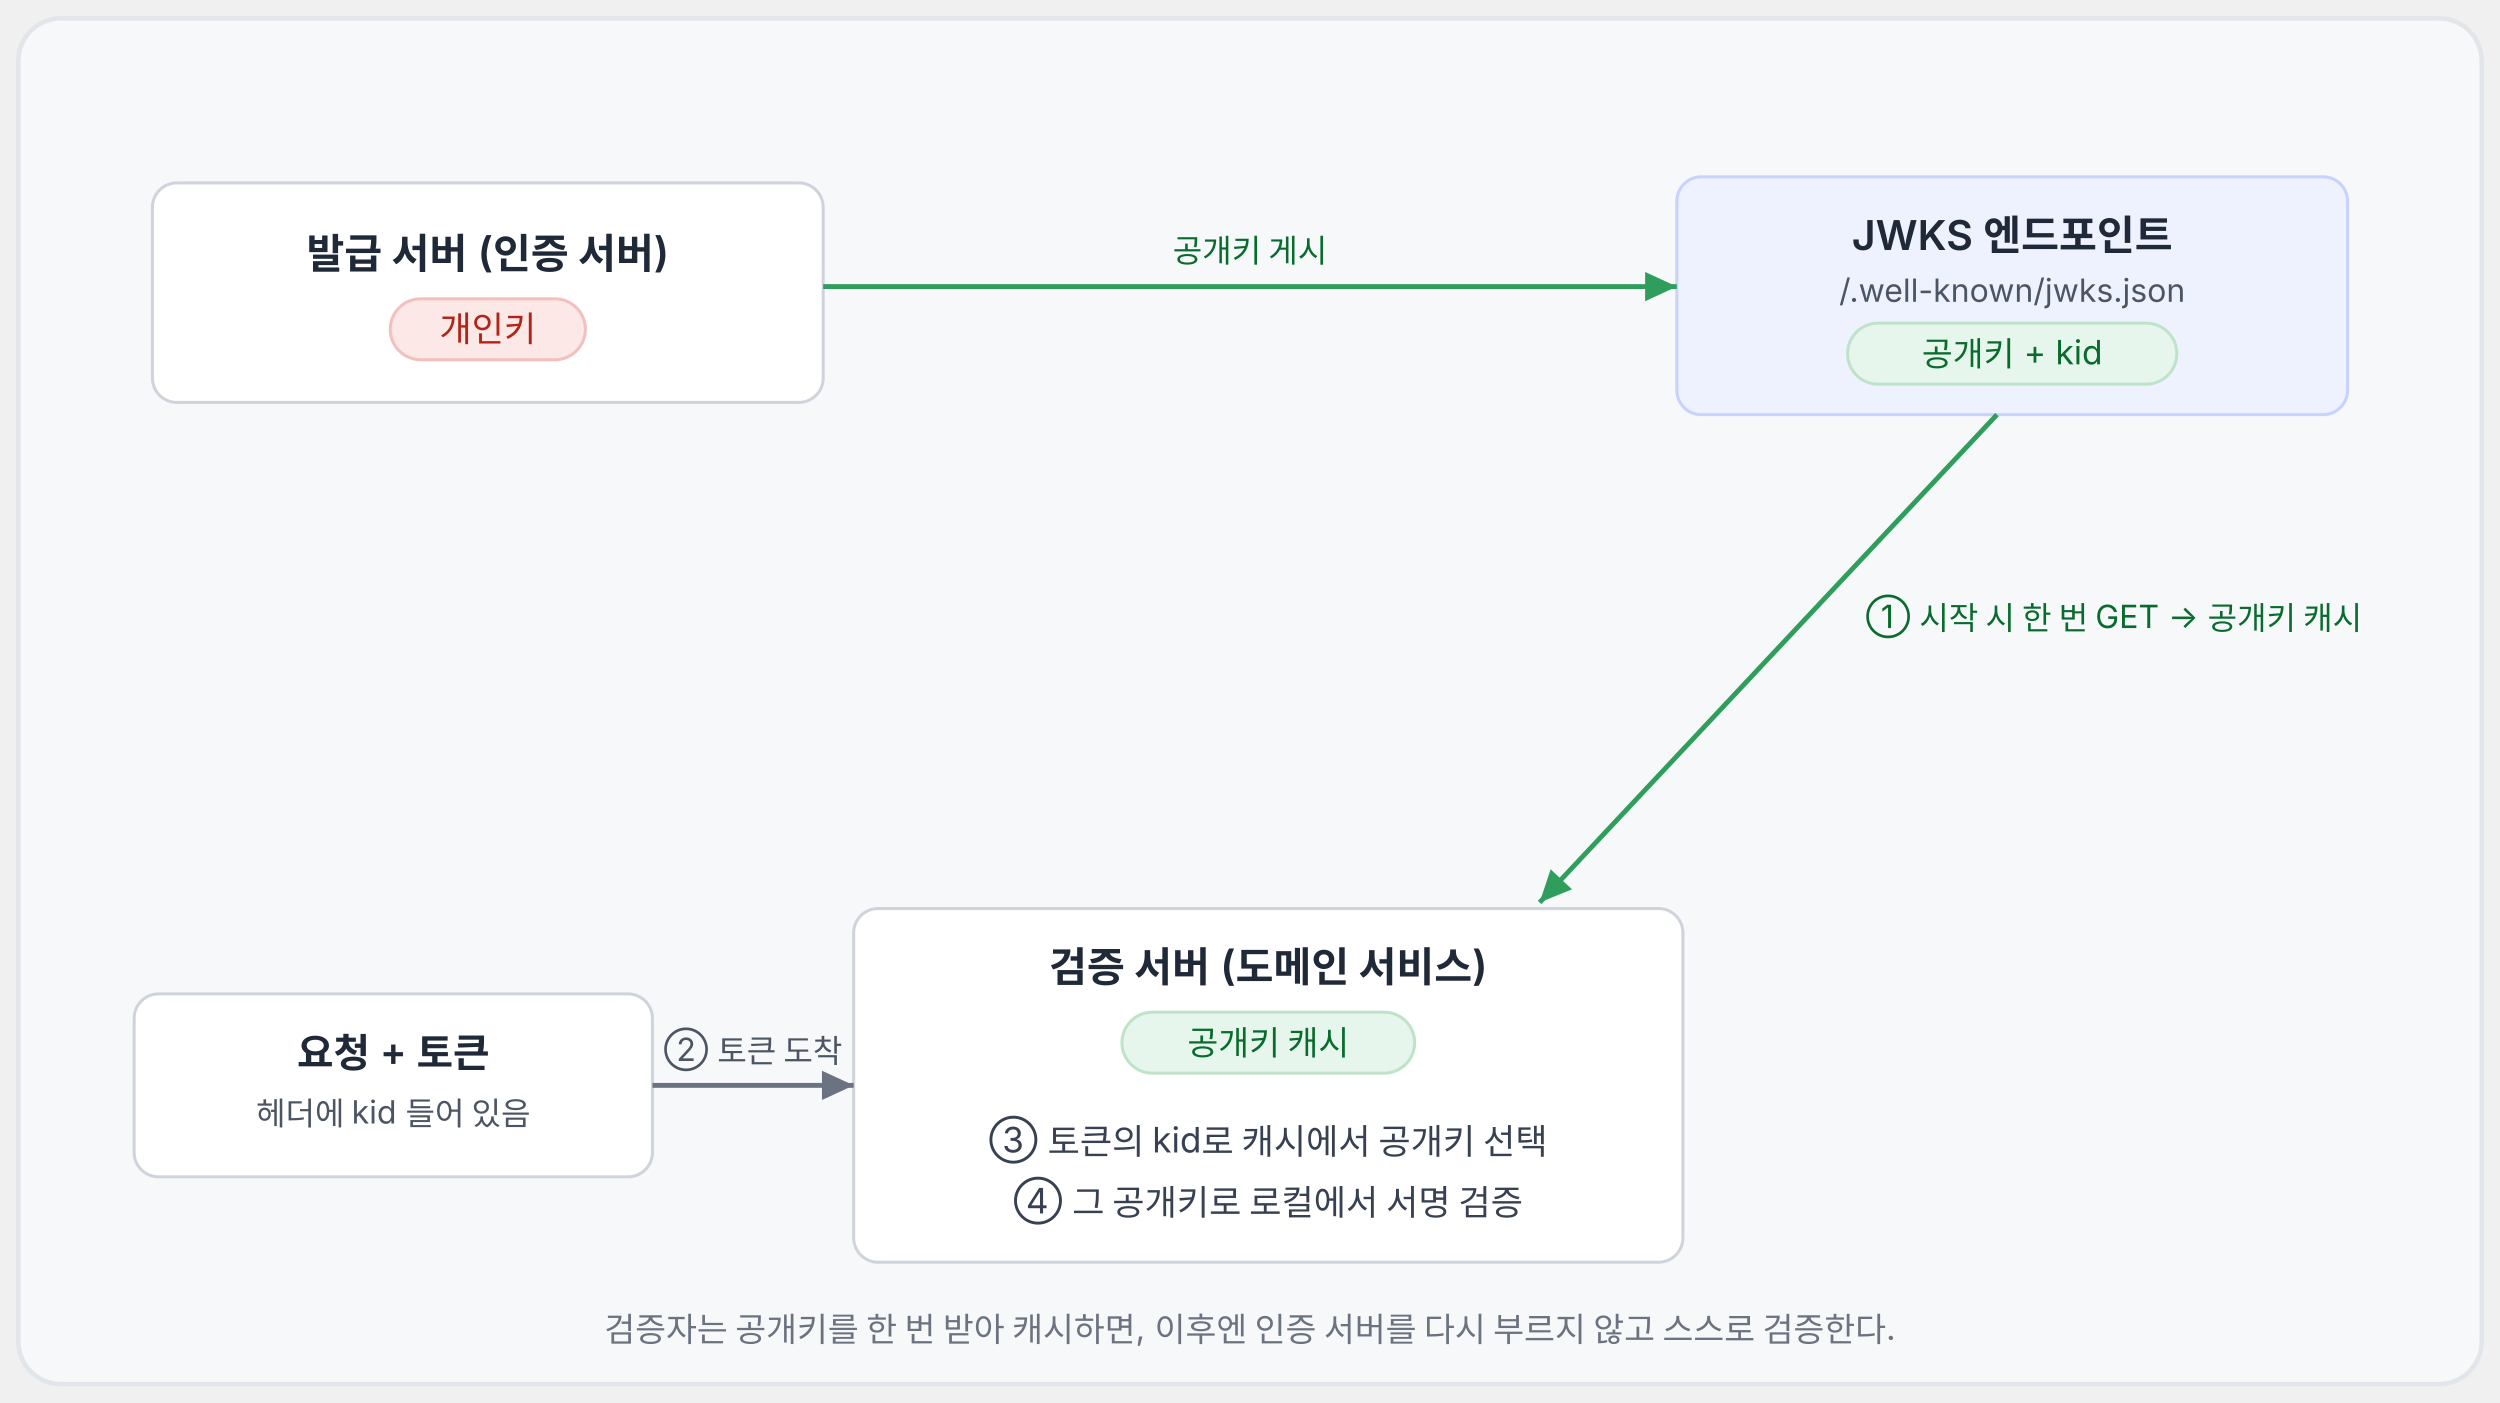
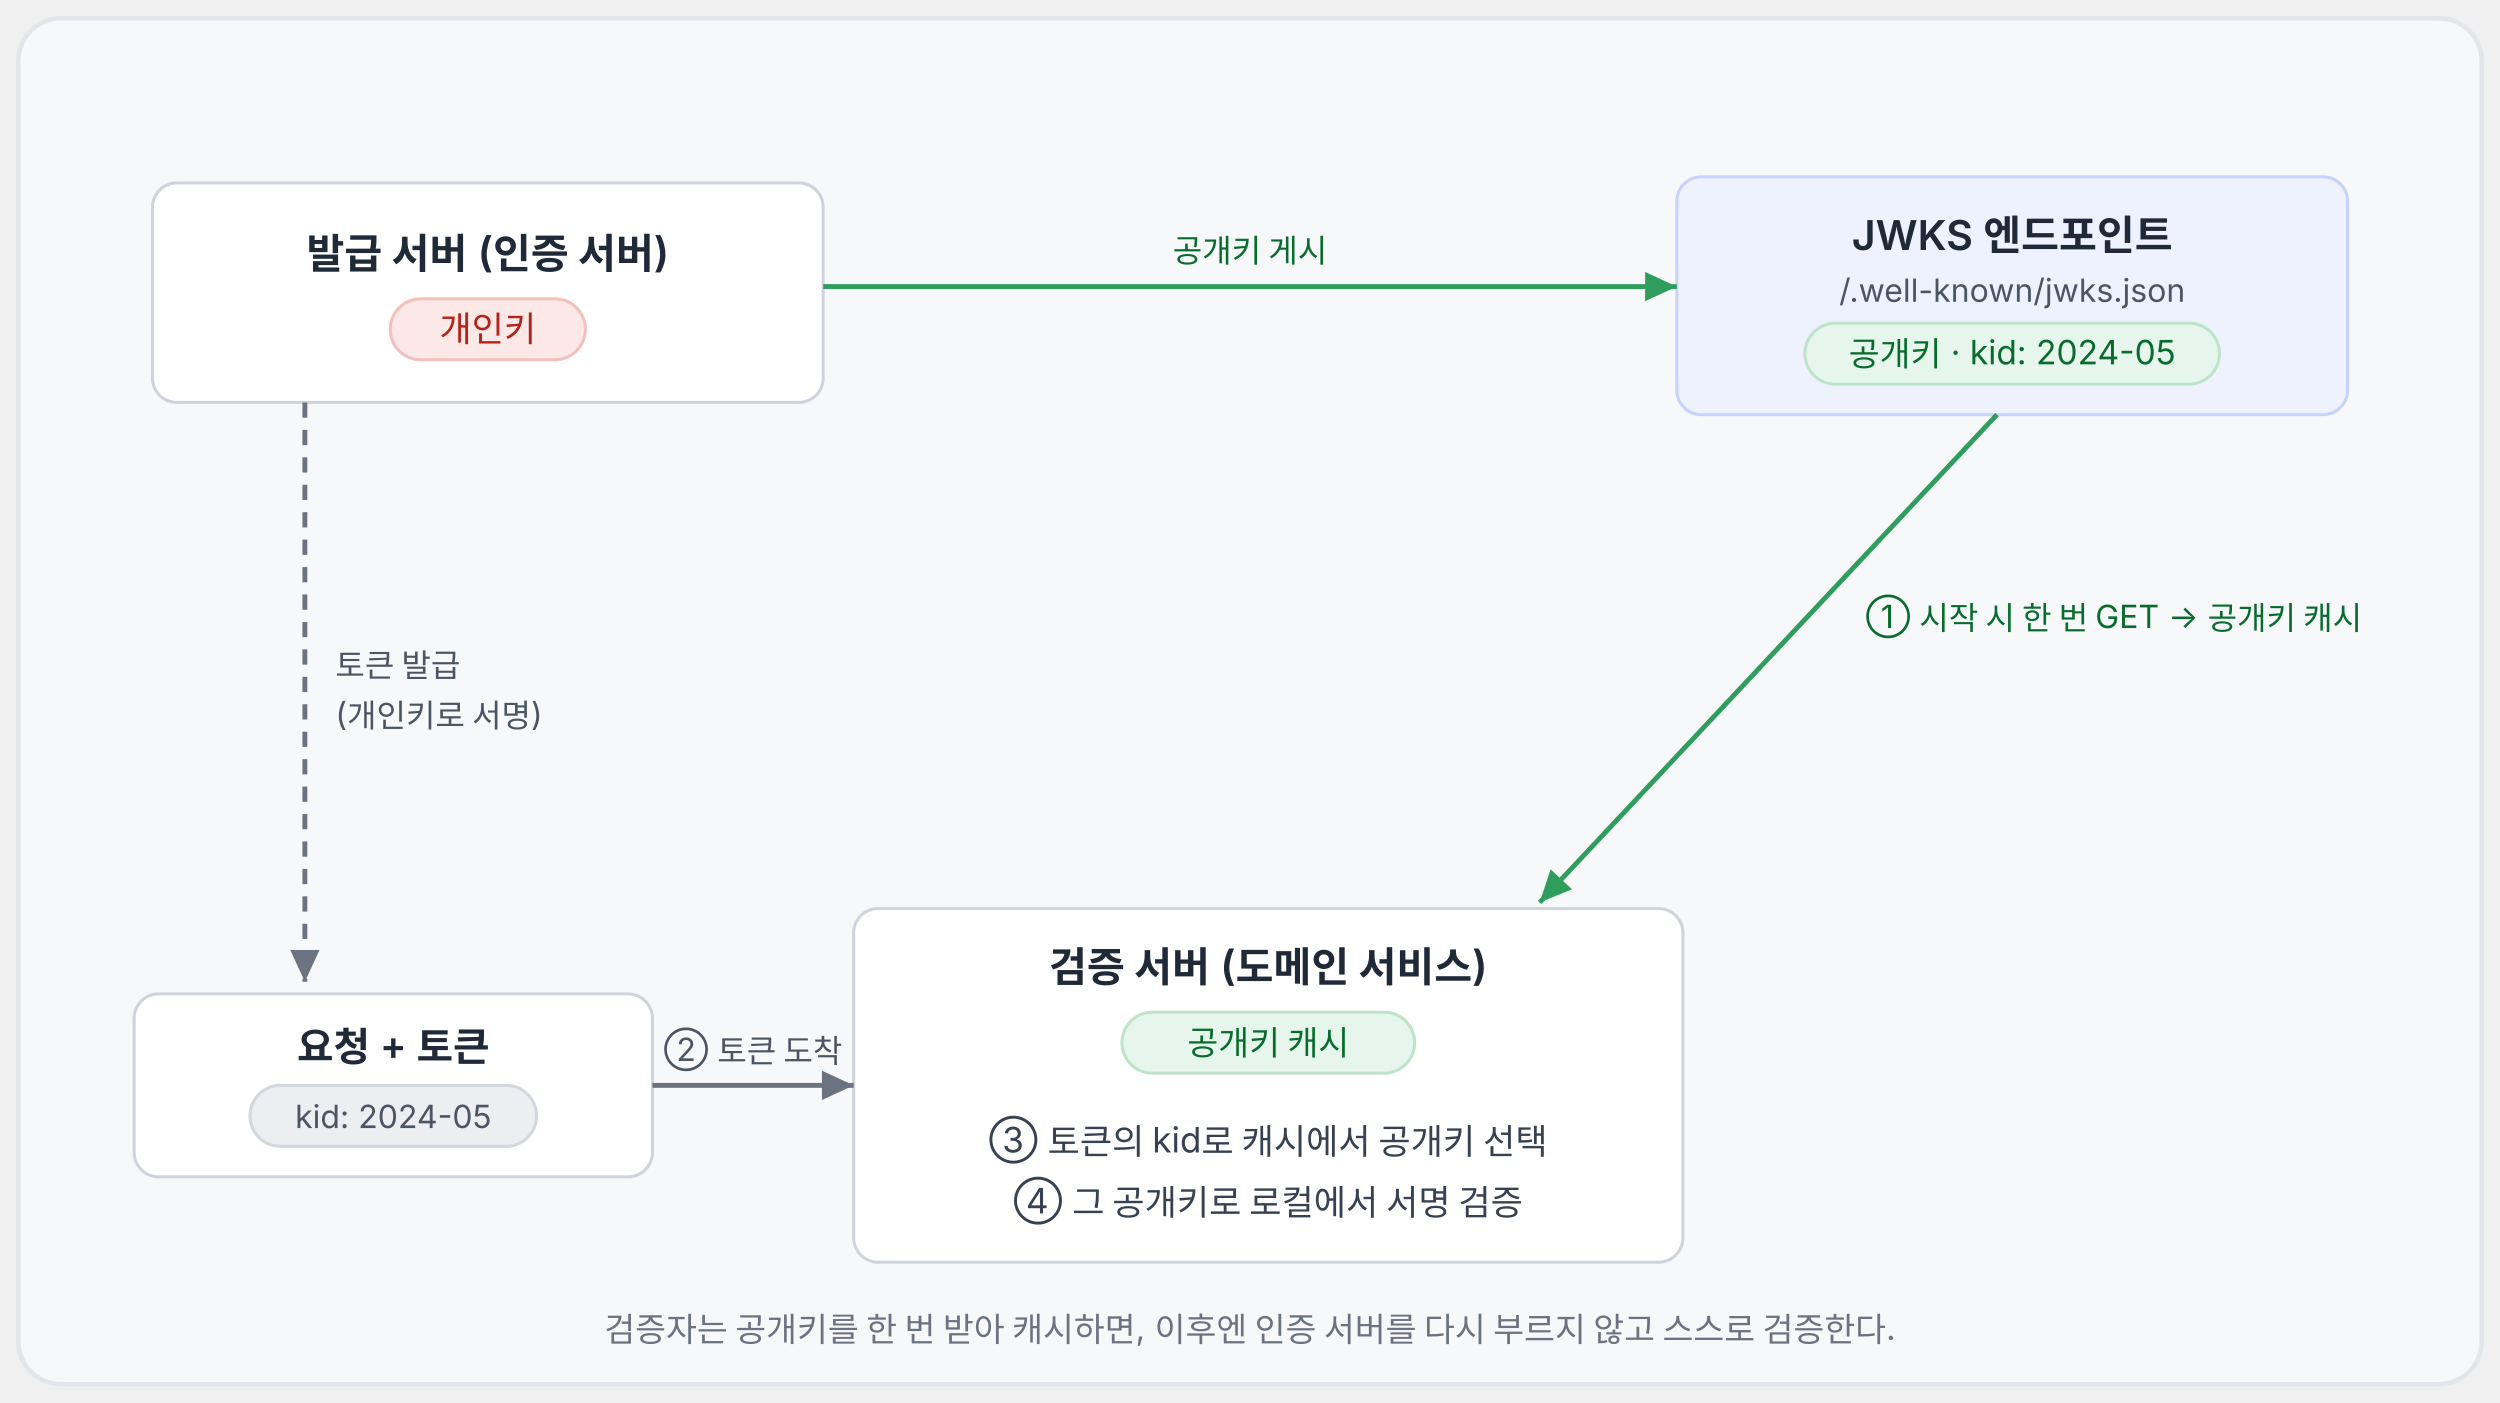
<svg xmlns="http://www.w3.org/2000/svg" viewBox="0 0 820 460" font-family="-apple-system, BlinkMacSystemFont, 'Apple SD Gothic Neo', 'Malgun Gothic', sans-serif">
  <defs>
    <marker id="g" markerWidth="9" markerHeight="9" refX="6.5" refY="3" orient="auto">
      <path d="M0,0 L6.5,3 L0,6 Z" fill="#2f9e5c" />
    </marker>
    <marker id="b" markerWidth="9" markerHeight="9" refX="6.5" refY="3" orient="auto">
      <path d="M0,0 L6.5,3 L0,6 Z" fill="#6b7280" />
    </marker>
  </defs>
  <rect x="6" y="6" width="808" height="448" rx="14" fill="#f7f8fa" stroke="#e2e5ea" stroke-width="1.5" />
  <rect x="50" y="60" width="220" height="72" rx="8" fill="#ffffff" stroke="#cfd4dc" />
  <text x="160" y="88" text-anchor="middle" font-size="13.5" font-weight="600" fill="#1f2937">발급 서버 (인증 서버)</text>
  <rect x="128" y="98" width="64" height="20" rx="10" fill="#fde8e8" stroke="#f3c0be" />
  <text x="160" y="112" text-anchor="middle" font-size="11.5" fill="#b42318">개인키</text>
  <rect x="550" y="58" width="220" height="78" rx="8" fill="#eef2ff" stroke="#c7d2fe" />
  <text x="660" y="82" text-anchor="middle" font-size="13.5" font-weight="600" fill="#1f2937">JWKS 엔드포인트</text>
  <text x="660" y="99" text-anchor="middle" font-size="10.5" fill="#4b5563">/.well-known/jwks.json</text>
-   <rect x="606" y="106" width="108" height="20" rx="10" fill="#e7f6ec" stroke="#bfe3c9" />
-   <text x="660" y="120" text-anchor="middle" font-size="11" fill="#096c2e">공개키 + kid</text>
+   <rect x="592" y="106" width="136" height="20" rx="10" fill="#e7f6ec" stroke="#bfe3c9" />
+   <text x="660" y="120" text-anchor="middle" font-size="11" fill="#096c2e">공개키 · kid: 2024-05</text>
  <path d="M270,94 L550,94" fill="none" stroke="#2f9e5c" stroke-width="1.6" marker-end="url(#g)" />
  <text x="410" y="86" text-anchor="middle" font-size="10.5" fill="#096c2e">공개키 게시</text>
  <rect x="280" y="298" width="272" height="116" rx="8" fill="#ffffff" stroke="#cfd4dc" />
  <text x="416" y="322" text-anchor="middle" font-size="13.5" font-weight="600" fill="#1f2937">검증 서버 (도메인 서비스)</text>
  <rect x="368" y="332" width="96" height="20" rx="10" fill="#e7f6ec" stroke="#bfe3c9" />
  <text x="416" y="346" text-anchor="middle" font-size="11" fill="#096c2e">공개키 캐시</text>
  <text x="416" y="378" text-anchor="middle" font-size="11.5" fill="#374151">③ 토큰의 kid로 캐시에서 공개키 선택</text>
  <text x="416" y="398" text-anchor="middle" font-size="11.5" fill="#374151">④ 그 공개키로 로컬에서 서명 검증</text>
  <path d="M655,136 L505,296" fill="none" stroke="#2f9e5c" stroke-width="1.6" marker-end="url(#g)" />
  <text x="612" y="206" font-size="10.5" fill="#096c2e">① 시작 시 한 번 GET → 공개키 캐시</text>
+   <path d="M100,132 L100,322" fill="none" stroke="#6b7280" stroke-width="1.6" stroke-dasharray="5 4" marker-end="url(#b)" />
+   <text x="110" y="222" font-size="10.5" fill="#4b5563">토큰 발급</text>
+   <text x="110" y="238" font-size="10.5" fill="#4b5563">(개인키로 서명)</text>
  <rect x="44" y="326" width="170" height="60" rx="8" fill="#ffffff" stroke="#cfd4dc" />
-   <text x="129" y="350" text-anchor="middle" font-size="13" font-weight="600" fill="#1f2937">요청 + 토큰</text>
-   <text x="129" y="369" text-anchor="middle" font-size="10.5" fill="#4b5563">헤더에 kid 들어 있음</text>
+   <text x="129" y="348" text-anchor="middle" font-size="13" font-weight="600" fill="#1f2937">요청 + 토큰</text>
+   <rect x="82" y="356" width="94" height="20" rx="10" fill="#eceef2" stroke="#d3d7de" />
+   <text x="129" y="370" text-anchor="middle" font-size="10.5" fill="#4b5563">kid: 2024-05</text>
  <path d="M214,356 L280,356" fill="none" stroke="#6b7280" stroke-width="1.6" marker-end="url(#b)" />
  <text x="247" y="348" text-anchor="middle" font-size="10.5" fill="#4b5563">② 토큰 도착</text>
  <text x="410" y="440" text-anchor="middle" font-size="11" fill="#6b7280">검증자는 공개키를 한 번 받아 캐시하면, 이후엔 인증 서버를 다시 부르지 않고 스스로 검증한다.</text>
</svg>
